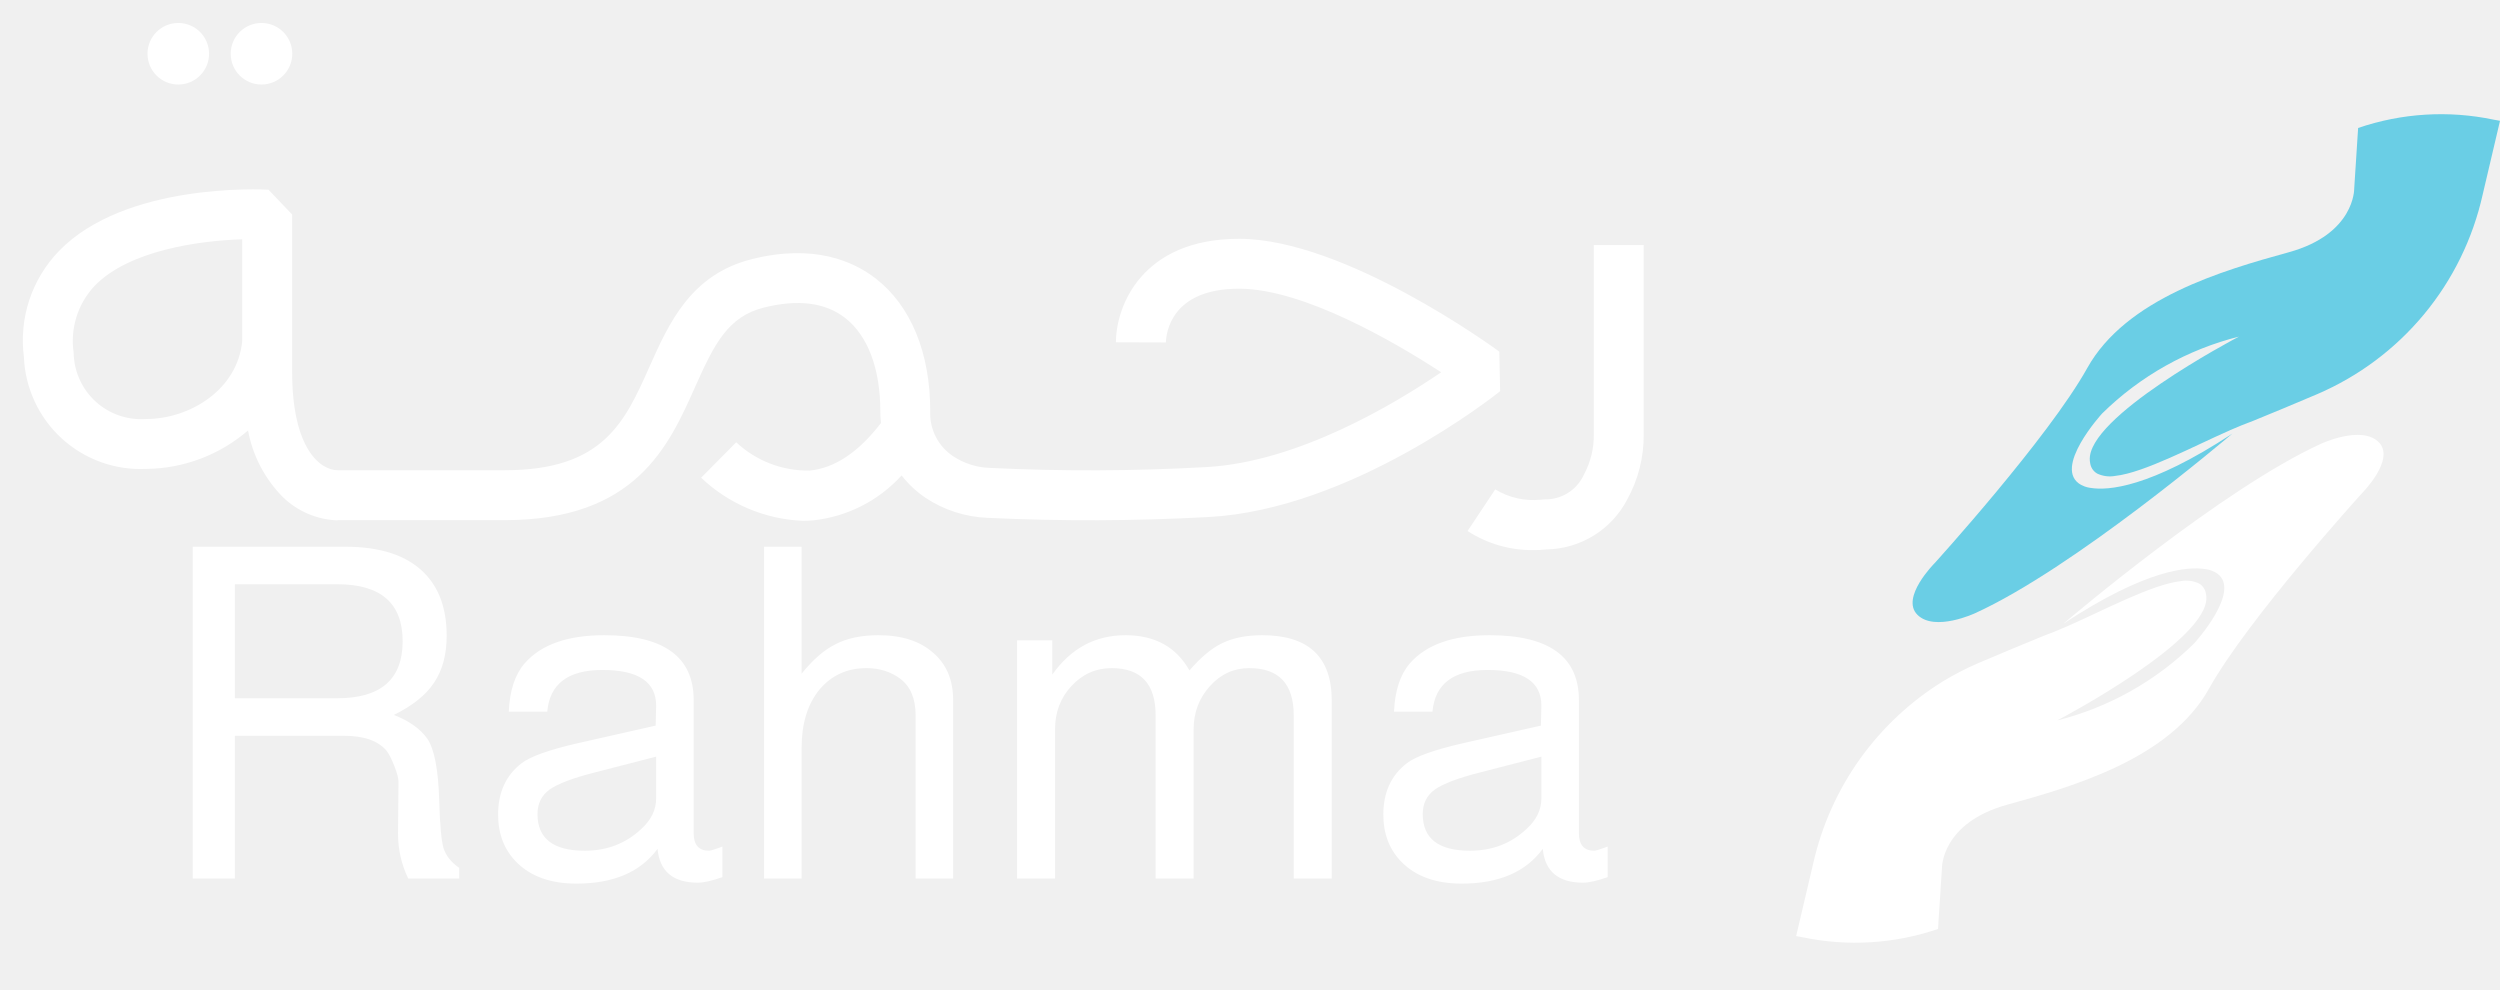
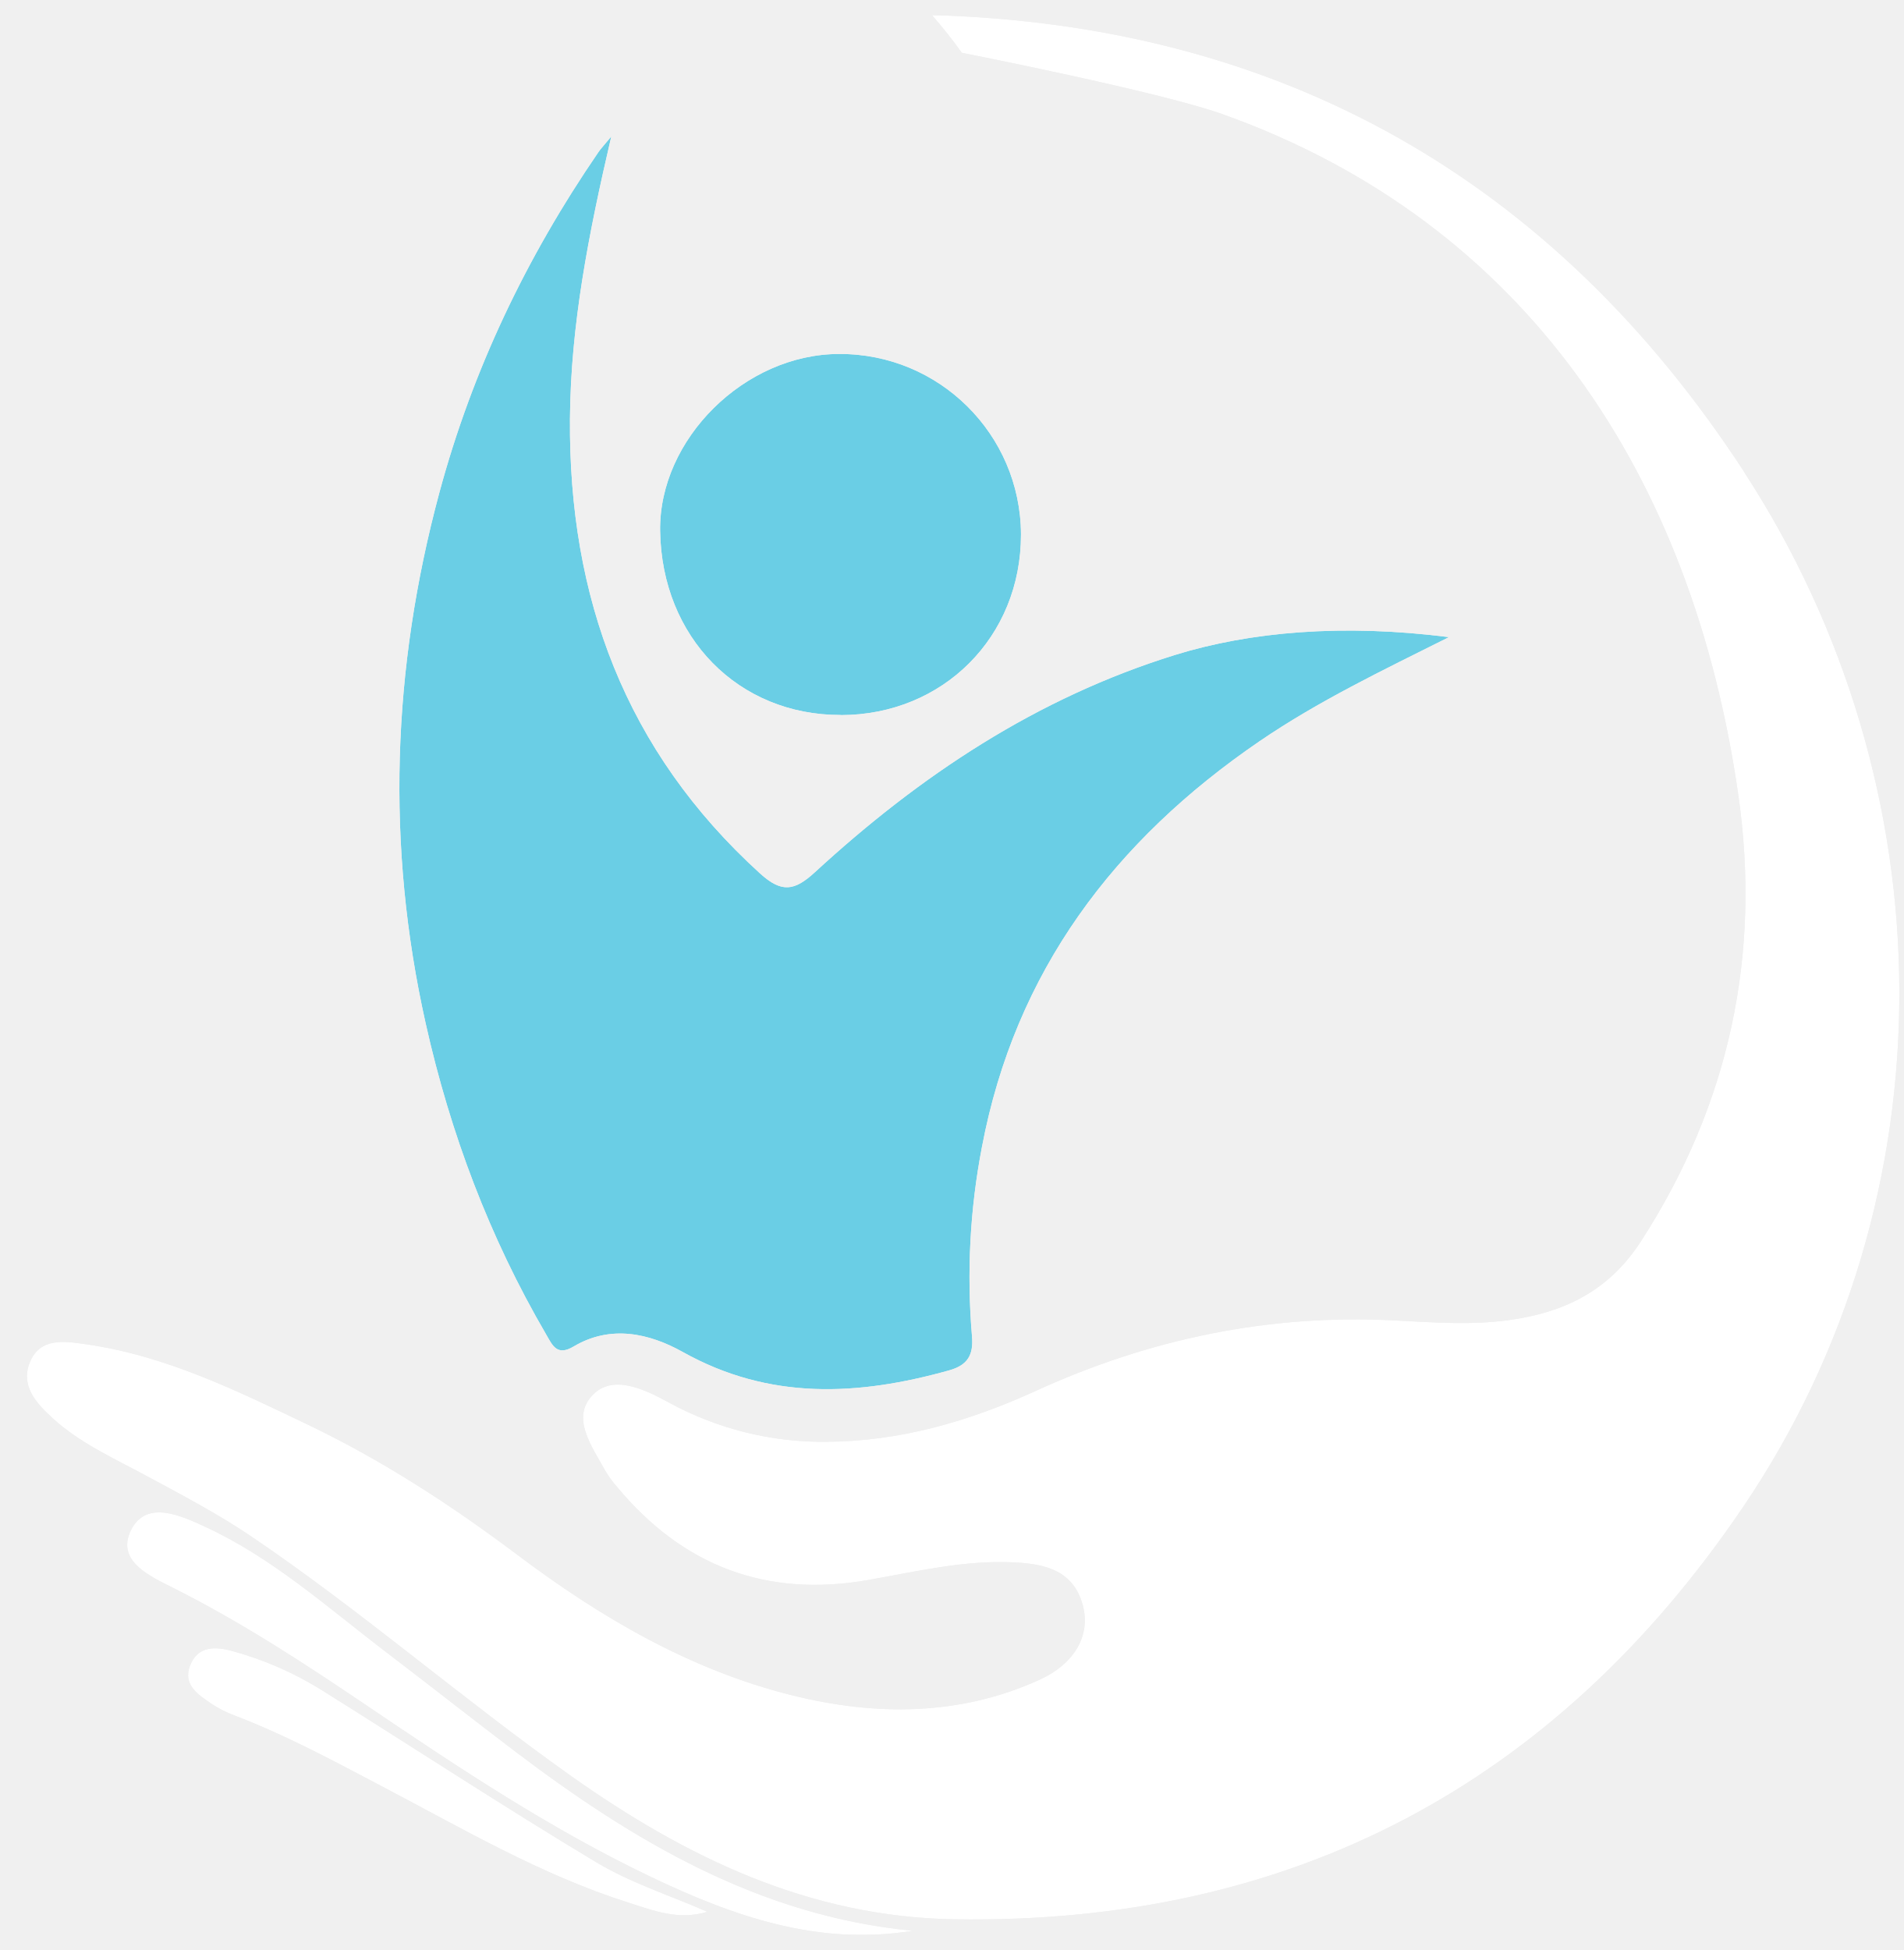
- <svg xmlns="http://www.w3.org/2000/svg" width="96" height="38" viewBox="0 0 96 38" fill="none">
-   <path d="M9.02 28.254V33.735H7.4V20.994H13.255C14.607 20.994 15.616 21.326 16.28 21.99C16.862 22.571 17.152 23.378 17.152 24.41C17.152 25.134 16.992 25.733 16.672 26.208C16.363 26.682 15.847 27.098 15.123 27.453C15.705 27.679 16.132 27.981 16.405 28.361C16.678 28.753 16.832 29.553 16.867 30.763C16.891 31.653 16.945 32.252 17.028 32.561C17.123 32.857 17.324 33.112 17.633 33.326V33.735H15.675C15.414 33.19 15.284 32.614 15.284 32.009L15.302 30.016C15.302 29.886 15.248 29.684 15.141 29.411C15.034 29.138 14.934 28.942 14.839 28.824C14.518 28.444 13.973 28.254 13.201 28.254H9.02ZM9.02 26.813H12.952C14.625 26.813 15.462 26.083 15.462 24.624C15.462 23.165 14.625 22.435 12.952 22.435H9.02V26.813ZM27.741 32.507V33.682C27.337 33.824 27.023 33.895 26.797 33.895C25.848 33.895 25.332 33.462 25.249 32.596C24.597 33.486 23.558 33.931 22.135 33.931C21.15 33.931 20.385 33.658 19.839 33.112C19.365 32.638 19.127 32.027 19.127 31.279C19.127 30.425 19.43 29.767 20.035 29.304C20.379 29.043 21.097 28.788 22.188 28.539L25.178 27.863L25.196 27.098C25.196 26.184 24.508 25.727 23.131 25.727C21.814 25.727 21.109 26.261 21.014 27.329H19.537C19.572 26.522 19.774 25.905 20.142 25.478C20.77 24.754 21.791 24.392 23.203 24.392C25.492 24.392 26.637 25.223 26.637 26.884V31.991C26.637 32.442 26.833 32.668 27.224 32.668C27.272 32.668 27.396 32.632 27.598 32.561C27.669 32.537 27.717 32.519 27.741 32.507ZM25.196 29.055L22.847 29.66C22.004 29.874 21.423 30.093 21.103 30.319C20.794 30.544 20.64 30.858 20.64 31.262C20.64 32.199 21.245 32.668 22.455 32.668C23.309 32.668 24.033 32.389 24.626 31.831C25.006 31.487 25.196 31.096 25.196 30.657V29.055ZM29.34 20.994H30.782V25.869C31.221 25.324 31.66 24.944 32.099 24.731C32.538 24.505 33.084 24.392 33.736 24.392C34.626 24.392 35.326 24.618 35.836 25.069C36.346 25.508 36.601 26.113 36.601 26.884V33.735H35.16V27.471C35.16 26.831 34.964 26.362 34.572 26.065C34.205 25.792 33.772 25.656 33.273 25.656C32.526 25.656 31.921 25.935 31.458 26.492C31.007 27.05 30.782 27.791 30.782 28.717V33.735H29.34V20.994ZM39.055 24.588H40.408V25.905C41.12 24.897 42.057 24.392 43.219 24.392C44.346 24.392 45.165 24.843 45.675 25.745C46.114 25.235 46.535 24.885 46.939 24.695C47.354 24.493 47.864 24.392 48.469 24.392C50.249 24.392 51.139 25.229 51.139 26.902V33.735H49.679V27.471C49.679 26.261 49.11 25.656 47.971 25.656C47.378 25.656 46.873 25.887 46.458 26.35C46.043 26.813 45.835 27.364 45.835 28.005V33.735H44.376V27.471C44.376 26.261 43.813 25.656 42.685 25.656C42.081 25.656 41.564 25.887 41.137 26.35C40.722 26.801 40.514 27.352 40.514 28.005V33.735H39.055V24.588ZM61.734 32.507V33.682C61.33 33.824 61.016 33.895 60.79 33.895C59.841 33.895 59.325 33.462 59.242 32.596C58.59 33.486 57.551 33.931 56.128 33.931C55.143 33.931 54.378 33.658 53.832 33.112C53.358 32.638 53.12 32.027 53.12 31.279C53.12 30.425 53.423 29.767 54.028 29.304C54.372 29.043 55.09 28.788 56.181 28.539L59.171 27.863L59.189 27.098C59.189 26.184 58.501 25.727 57.124 25.727C55.807 25.727 55.102 26.261 55.007 27.329H53.53C53.565 26.522 53.767 25.905 54.135 25.478C54.764 24.754 55.784 24.392 57.196 24.392C59.485 24.392 60.63 25.223 60.63 26.884V31.991C60.63 32.442 60.826 32.668 61.218 32.668C61.265 32.668 61.389 32.632 61.591 32.561C61.662 32.537 61.71 32.519 61.734 32.507ZM59.189 29.055L56.84 29.66C55.997 29.874 55.416 30.093 55.096 30.319C54.787 30.544 54.633 30.858 54.633 31.262C54.633 32.199 55.238 32.668 56.448 32.668C57.302 32.668 58.026 32.389 58.619 31.831C58.999 31.487 59.189 31.096 59.189 30.657V29.055Z" fill="white" />
-   <path d="M58.874 21.124C57.981 21.132 57.104 20.877 56.354 20.391L57.417 18.793C57.942 19.113 58.557 19.251 59.169 19.188L59.314 19.176C59.63 19.183 59.94 19.097 60.207 18.93C60.475 18.762 60.687 18.52 60.818 18.233C61.081 17.75 61.213 17.207 61.202 16.657V9.411H63.118V16.662C63.129 17.547 62.909 18.419 62.479 19.192C62.182 19.759 61.737 20.234 61.192 20.57C60.647 20.905 60.022 21.087 59.383 21.098C59.214 21.117 59.044 21.126 58.874 21.124Z" fill="white" />
-   <path d="M57.573 13.502C57.331 13.323 51.618 9.17 47.58 9.17C43.842 9.17 42.852 11.764 42.852 13.144L44.769 13.15C44.782 12.805 44.954 11.086 47.58 11.086C50.059 11.086 53.574 13.15 55.343 14.294C53.561 15.508 49.842 17.744 46.322 17.936C43.557 18.091 40.787 18.102 38.022 17.968C37.524 17.954 37.04 17.803 36.622 17.534C36.332 17.346 36.095 17.086 35.937 16.779C35.779 16.471 35.705 16.128 35.721 15.783C35.721 13.553 34.98 11.751 33.638 10.703C32.776 10.032 31.255 9.355 28.878 9.949C26.52 10.537 25.683 12.422 24.942 14.077C23.99 16.217 23.166 18.057 19.377 18.057H12.968C12.317 18.057 11.218 17.259 11.218 14.275V8.237L10.31 7.285C10.087 7.272 4.809 7.004 2.26 9.643C1.745 10.177 1.357 10.82 1.124 11.524C0.892 12.229 0.822 12.977 0.918 13.713C0.942 14.303 1.083 14.883 1.332 15.419C1.581 15.955 1.934 16.436 2.369 16.835C2.805 17.234 3.316 17.543 3.872 17.744C4.427 17.945 5.017 18.034 5.608 18.006H5.627C7.059 17.989 8.44 17.466 9.524 16.53C9.703 17.494 10.165 18.382 10.854 19.08C11.414 19.628 12.159 19.95 12.943 19.981C12.96 19.98 12.977 19.978 12.994 19.974H19.377C24.412 19.974 25.677 17.137 26.693 14.856C27.434 13.195 27.958 12.154 29.338 11.809C30.648 11.483 31.696 11.617 32.456 12.211C33.325 12.888 33.804 14.16 33.804 15.783C33.803 15.937 33.812 16.09 33.83 16.243C32.967 17.367 32.047 17.981 31.083 18.07C30.04 18.086 29.032 17.697 28.271 16.984L26.923 18.345C27.982 19.35 29.369 19.938 30.827 20C30.961 20 31.095 19.993 31.236 19.981C32.538 19.839 33.742 19.225 34.622 18.256C34.881 18.59 35.192 18.881 35.542 19.118C36.25 19.586 37.072 19.851 37.919 19.885C40.753 20.019 43.591 20.008 46.424 19.853C51.874 19.559 57.375 15.208 57.605 15.022L57.573 13.502ZM9.301 13.099C9.122 14.965 7.295 16.083 5.621 16.09H5.608C5.255 16.115 4.902 16.069 4.568 15.953C4.234 15.837 3.928 15.654 3.667 15.415C3.407 15.176 3.198 14.887 3.054 14.564C2.91 14.242 2.833 13.893 2.828 13.54C2.76 13.08 2.798 12.61 2.937 12.167C3.076 11.723 3.315 11.316 3.633 10.978C4.95 9.611 7.659 9.24 9.301 9.189V13.099Z" fill="white" />
-   <path d="M81.776 22.86C81.773 22.826 81.767 22.792 81.76 22.759C81.769 22.792 81.774 22.826 81.776 22.86Z" fill="white" />
-   <path d="M81.776 22.86C81.773 22.826 81.767 22.792 81.76 22.759C81.769 22.792 81.774 22.826 81.776 22.86Z" fill="white" />
-   <path d="M90.68 18.962C90.68 18.962 86.314 23.771 84.824 26.447C83.334 29.124 79.626 30.198 77.085 30.898C74.543 31.598 74.571 33.333 74.571 33.333L74.42 35.672C72.747 36.244 70.95 36.354 69.22 35.991L68.972 35.945L69.638 33.11C69.966 31.68 70.575 30.328 71.429 29.135C72.284 27.942 73.367 26.93 74.616 26.159C75.055 25.893 75.512 25.658 75.983 25.456C76.859 25.083 77.689 24.737 78.458 24.423C78.722 24.328 79.02 24.206 79.34 24.067H79.344C80.739 23.455 82.643 22.436 83.743 22.315C83.981 22.271 84.227 22.303 84.445 22.407C84.514 22.448 84.573 22.504 84.618 22.57C84.663 22.636 84.694 22.712 84.707 22.791C84.715 22.824 84.721 22.858 84.723 22.893V22.911C84.851 24.565 79.245 27.537 78.986 27.67H78.98H78.977C80.968 27.172 82.79 26.149 84.253 24.709C84.253 24.709 86.191 22.591 85.057 21.97C85.018 21.949 84.978 21.931 84.937 21.916L84.928 21.912C84.862 21.887 84.793 21.869 84.723 21.859C84.713 21.857 84.703 21.855 84.692 21.855C84.038 21.747 82.429 21.849 79.256 23.935H79.251C79.516 23.713 85.34 18.767 89.126 17.041C89.126 17.041 90.674 16.316 91.341 16.977C92.009 17.639 90.68 18.962 90.68 18.962Z" fill="white" />
-   <path d="M74.292 21.623C74.292 21.623 78.658 16.814 80.148 14.138C81.638 11.462 85.346 10.387 87.887 9.687C90.429 8.988 90.401 7.252 90.401 7.252L90.552 4.914C92.225 4.342 94.022 4.231 95.752 4.594L96 4.64L95.334 7.475C94.958 9.162 94.187 10.736 93.084 12.068C91.981 13.399 90.577 14.449 88.989 15.132C88.113 15.505 87.283 15.851 86.513 16.164C86.25 16.259 85.952 16.382 85.632 16.52L85.628 16.523C84.233 17.135 82.329 18.154 81.229 18.274C80.991 18.319 80.745 18.287 80.527 18.183C80.458 18.142 80.399 18.086 80.353 18.02C80.308 17.954 80.278 17.878 80.265 17.799C80.257 17.766 80.251 17.732 80.249 17.697V17.679C80.121 16.025 85.727 13.054 85.986 12.92H85.992H85.995C84.004 13.418 82.182 14.44 80.719 15.881C80.719 15.881 78.781 17.999 79.915 18.62C79.954 18.641 79.994 18.659 80.035 18.674L80.044 18.678C80.11 18.703 80.179 18.721 80.249 18.731L80.28 18.735C80.934 18.843 82.543 18.74 85.716 16.655L85.721 16.652C85.455 16.874 79.632 21.821 75.846 23.546C75.846 23.546 74.298 24.271 73.631 23.61C72.964 22.949 74.292 21.623 74.292 21.623Z" fill="#6ACEE5" />
-   <path d="M6.846 3.246C7.499 3.246 8.028 2.717 8.028 2.064C8.028 1.411 7.499 0.882 6.846 0.882C6.193 0.882 5.664 1.411 5.664 2.064C5.664 2.717 6.193 3.246 6.846 3.246Z" fill="white" />
-   <path d="M10.041 3.246C10.693 3.246 11.223 2.717 11.223 2.064C11.223 1.411 10.693 0.882 10.041 0.882C9.388 0.882 8.859 1.411 8.859 2.064C8.859 2.717 9.388 3.246 10.041 3.246Z" fill="white" />
+ <svg xmlns="http://www.w3.org/2000/svg" width="41" height="42" viewBox="0 0 41 42" fill="none">
+   <mask id="mask0_1534_7664" style="mask-type:luminance" maskUnits="userSpaceOnUse" x="0" y="0" width="41" height="42">
+     <path d="M0.477 0.324H41V41.365H0.477V0.324Z" fill="white" />
+   </mask>
+   <g mask="url(#mask0_1534_7664)">
+     <mask id="mask1_1534_7664" style="mask-type:luminance" maskUnits="userSpaceOnUse" x="0" y="0" width="41" height="42">
+       <path d="M37.576 10.179C33.48 3.881 27.617 0.536 20.072 0.325C20.299 0.584 20.515 0.855 20.716 1.137C20.716 1.137 24.966 1.973 26.322 2.456C32.877 4.794 36.459 10.26 37.441 17.129C37.931 20.555 37.254 23.78 35.344 26.734C34.645 27.815 33.675 28.273 32.491 28.434C31.675 28.546 30.854 28.481 30.034 28.44C27.334 28.3 24.765 28.835 22.314 29.956C20.874 30.613 19.385 31.047 17.784 31.054C16.598 31.065 15.428 30.77 14.389 30.199C13.872 29.918 13.203 29.6 12.772 30.039C12.282 30.536 12.754 31.16 13.04 31.684C13.114 31.808 13.2 31.925 13.296 32.033C14.715 33.735 16.512 34.416 18.703 34.03C19.747 33.846 20.783 33.596 21.856 33.652C22.52 33.686 23.119 33.829 23.321 34.573C23.495 35.217 23.151 35.832 22.39 36.179C20.662 36.967 18.842 36.957 17.062 36.515C14.863 35.968 12.925 34.832 11.118 33.47C9.709 32.411 8.232 31.453 6.641 30.69C5.099 29.952 3.558 29.193 1.837 28.951C1.39 28.889 0.863 28.8 0.642 29.344C0.437 29.849 0.783 30.224 1.124 30.537C1.716 31.081 2.449 31.408 3.148 31.785C3.912 32.197 4.681 32.599 5.406 33.089C7.785 34.698 9.951 36.587 12.291 38.246C14.774 40.005 17.432 41.289 20.551 41.339C27.828 41.456 33.506 38.426 37.549 32.45C42.08 25.754 41.969 16.938 37.573 10.179" fill="white" />
+     </mask>
+     <g mask="url(#mask1_1534_7664)">
+       <mask id="mask2_1534_7664" style="mask-type:luminance" maskUnits="userSpaceOnUse" x="0" y="0" width="42" height="42">
+         <path d="M41.013 0.298H0.454V41.411H41.013V0.298Z" fill="white" />
+       </mask>
+       <g mask="url(#mask2_1534_7664)">
+         <mask id="mask3_1534_7664" style="mask-type:luminance" maskUnits="userSpaceOnUse" x="0" y="0" width="41" height="42">
+           <path d="M0.477 0.324H41V41.365H0.477V0.324Z" fill="white" />
+         </mask>
+         <g mask="url(#mask3_1534_7664)">
+           <mask id="mask4_1534_7664" style="mask-type:luminance" maskUnits="userSpaceOnUse" x="0" y="0" width="41" height="42">
+             <path d="M37.576 10.179C33.48 3.881 27.617 0.535 20.072 0.325C20.299 0.584 20.515 0.855 20.716 1.137C20.716 1.137 24.966 1.973 26.322 2.456C32.877 4.794 36.459 10.259 37.441 17.128C37.931 20.555 37.254 23.78 35.344 26.734C34.645 27.815 33.675 28.273 32.491 28.434C31.675 28.546 30.854 28.481 30.034 28.44C27.334 28.3 24.765 28.835 22.314 29.955C20.874 30.613 19.385 31.047 17.784 31.054C16.598 31.065 15.428 30.77 14.389 30.199C13.872 29.918 13.203 29.599 12.772 30.039C12.282 30.536 12.754 31.16 13.04 31.683C13.114 31.808 13.2 31.925 13.296 32.033C14.715 33.735 16.512 34.416 18.703 34.03C19.747 33.846 20.783 33.596 21.856 33.652C22.52 33.686 23.119 33.829 23.321 34.573C23.495 35.217 23.151 35.832 22.39 36.179C20.662 36.967 18.842 36.957 17.062 36.515C14.863 35.968 12.925 34.832 11.118 33.47C9.709 32.411 8.232 31.453 6.641 30.69C5.099 29.952 3.558 29.193 1.837 28.951C1.39 28.889 0.863 28.8 0.642 29.344C0.437 29.849 0.783 30.224 1.124 30.537C1.716 31.081 2.449 31.408 3.148 31.785C3.912 32.197 4.681 32.599 5.406 33.088C7.785 34.698 9.951 36.586 12.291 38.246C14.774 40.005 17.432 41.289 20.551 41.338C27.828 41.456 33.506 38.425 37.549 32.45C42.08 25.754 41.969 16.938 37.573 10.179" fill="white" />
+           </mask>
+           <g mask="url(#mask4_1534_7664)">
+             <path d="M41.013 0.297H0.454V41.411H41.013V0.297Z" fill="white" />
+           </g>
+         </g>
+       </g>
+     </g>
+   </g>
+   <mask id="mask5_1534_7664" style="mask-type:luminance" maskUnits="userSpaceOnUse" x="8" y="2" width="24" height="28">
+     <path d="M8.561 2.928H31.258V29.921H8.561V2.928Z" fill="white" />
+   </mask>
+   <g mask="url(#mask5_1534_7664)">
+     <mask id="mask6_1534_7664" style="mask-type:luminance" maskUnits="userSpaceOnUse" x="8" y="2" width="24" height="28">
+       <path d="M13.167 2.936C12.673 5.053 12.293 7 12.276 9.009C12.244 12.872 13.47 16.175 16.368 18.811C16.839 19.24 17.114 19.187 17.55 18.788C19.815 16.703 22.331 15.031 25.306 14.107C26.926 13.605 28.924 13.432 31.209 13.723C29.762 14.446 28.391 15.103 27.13 15.964C23.997 18.105 21.865 20.924 21.149 24.706C20.89 26.047 20.819 27.419 20.935 28.782C20.971 29.19 20.835 29.405 20.445 29.515C18.483 30.065 16.573 30.165 14.704 29.119C13.987 28.719 13.153 28.527 12.356 29.001C11.994 29.217 11.899 28.976 11.764 28.744C10.542 26.649 9.698 24.409 9.169 22.046C8.309 18.209 8.443 14.398 9.463 10.612C10.175 7.97 11.34 5.536 12.886 3.281C12.935 3.207 12.998 3.143 13.169 2.936" fill="white" />
+     </mask>
+     <g mask="url(#mask6_1534_7664)">
+       <mask id="mask7_1534_7664" style="mask-type:luminance" maskUnits="userSpaceOnUse" x="8" y="2" width="24" height="28">
+         <path d="M31.323 2.928H8.482V29.921H31.323V2.928Z" fill="white" />
+       </mask>
+       <g mask="url(#mask7_1534_7664)">
+         <mask id="mask8_1534_7664" style="mask-type:luminance" maskUnits="userSpaceOnUse" x="8" y="2" width="24" height="28">
+           <path d="M8.561 2.928H31.218V29.921H8.561V2.928Z" fill="white" />
+         </mask>
+         <g mask="url(#mask8_1534_7664)">
+           <mask id="mask9_1534_7664" style="mask-type:luminance" maskUnits="userSpaceOnUse" x="8" y="2" width="24" height="28">
+             <path d="M13.167 2.936C12.673 5.053 12.293 7 12.276 9.009C12.244 12.872 13.47 16.175 16.368 18.811C16.839 19.24 17.114 19.187 17.55 18.788C19.815 16.703 22.331 15.031 25.306 14.107C26.926 13.605 28.924 13.432 31.209 13.723C29.762 14.446 28.391 15.103 27.13 15.964C23.997 18.105 21.865 20.924 21.149 24.706C20.89 26.047 20.819 27.419 20.935 28.782C20.971 29.19 20.835 29.405 20.445 29.515C18.483 30.065 16.573 30.165 14.704 29.119C13.987 28.719 13.153 28.527 12.356 29.001C11.994 29.217 11.899 28.976 11.764 28.744C10.542 26.649 9.698 24.409 9.169 22.046C8.309 18.209 8.443 14.398 9.463 10.611C10.175 7.969 11.34 5.536 12.886 3.281C12.935 3.207 12.998 3.143 13.169 2.936" fill="white" />
+           </mask>
+           <g mask="url(#mask9_1534_7664)">
+             <path d="M31.323 2.928H8.482V29.921H31.323V2.928Z" fill="#6ACEE5" />
+           </g>
+         </g>
+       </g>
+     </g>
+   </g>
+   <mask id="mask10_1534_7664" style="mask-type:luminance" maskUnits="userSpaceOnUse" x="14" y="7" width="9" height="9">
+     <path d="M14.158 7.579H22.034V15.455H14.158V7.579Z" fill="white" />
+   </mask>
+   <g mask="url(#mask10_1534_7664)">
+     <mask id="mask11_1534_7664" style="mask-type:luminance" maskUnits="userSpaceOnUse" x="14" y="7" width="8" height="9">
+       <path d="M18.109 15.4C15.9 15.405 14.253 13.727 14.218 11.437C14.188 9.458 16.043 7.624 18.074 7.624C20.226 7.614 21.979 9.351 21.99 11.504V11.515C21.992 13.716 20.313 15.399 18.109 15.402" fill="white" />
+     </mask>
+     <g mask="url(#mask11_1534_7664)">
+       <mask id="mask12_1534_7664" style="mask-type:luminance" maskUnits="userSpaceOnUse" x="14" y="7" width="9" height="9">
+         <path d="M22.049 7.496H14.158V15.525H22.049V7.496Z" fill="white" />
+       </mask>
+       <g mask="url(#mask12_1534_7664)">
+         <mask id="mask13_1534_7664" style="mask-type:luminance" maskUnits="userSpaceOnUse" x="14" y="7" width="9" height="9">
+           <path d="M14.183 7.601H22.02V15.405H14.183V7.601Z" fill="white" />
+         </mask>
+         <g mask="url(#mask13_1534_7664)">
+           <mask id="mask14_1534_7664" style="mask-type:luminance" maskUnits="userSpaceOnUse" x="14" y="7" width="8" height="9">
+             <path d="M18.109 15.4C15.9 15.405 14.253 13.727 14.218 11.437C14.188 9.458 16.043 7.624 18.074 7.624C20.226 7.614 21.979 9.351 21.99 11.504V11.515C21.992 13.717 20.313 15.399 18.109 15.403" fill="white" />
+           </mask>
+           <g mask="url(#mask14_1534_7664)">
+             <path d="M22.049 7.496H14.158V15.525H22.049V7.496Z" fill="#6ACEE5" />
+           </g>
+         </g>
+       </g>
+     </g>
+   </g>
+   <mask id="mask15_1534_7664" style="mask-type:luminance" maskUnits="userSpaceOnUse" x="2" y="32" width="18" height="10">
+     <path d="M2.668 32.556H19.695V41.676H2.668V32.556Z" fill="white" />
+   </mask>
+   <g mask="url(#mask15_1534_7664)">
+     <mask id="mask16_1534_7664" style="mask-type:luminance" maskUnits="userSpaceOnUse" x="2" y="32" width="18" height="10">
+       <path d="M19.653 41.586C17.619 41.919 15.789 41.271 14.014 40.423C11.855 39.392 9.87 38.07 7.894 36.732C6.549 35.822 5.19 34.934 3.734 34.203C3.228 33.949 2.493 33.622 2.821 32.958C3.151 32.288 3.916 32.653 4.416 32.883C5.873 33.553 7.065 34.631 8.329 35.594C9.249 36.294 10.157 37.011 11.079 37.711C13.64 39.653 16.35 41.266 19.656 41.586" fill="white" />
+     </mask>
+     <g mask="url(#mask16_1534_7664)">
+       <mask id="mask17_1534_7664" style="mask-type:luminance" maskUnits="userSpaceOnUse" x="2" y="32" width="18" height="10">
+         <path d="M19.695 32.551H2.668V41.688H19.695V32.551Z" fill="white" />
+       </mask>
+       <g mask="url(#mask17_1534_7664)">
+         <mask id="mask18_1534_7664" style="mask-type:luminance" maskUnits="userSpaceOnUse" x="2" y="32" width="18" height="10">
+           <path d="M2.668 32.556H19.662V41.676H2.668V32.556Z" fill="white" />
+         </mask>
+         <g mask="url(#mask18_1534_7664)">
+           <mask id="mask19_1534_7664" style="mask-type:luminance" maskUnits="userSpaceOnUse" x="2" y="32" width="18" height="10">
+             <path d="M19.653 41.586C17.619 41.919 15.789 41.271 14.014 40.423C11.855 39.392 9.87 38.07 7.894 36.732C6.549 35.822 5.19 34.935 3.734 34.203C3.228 33.949 2.493 33.622 2.821 32.958C3.151 32.288 3.916 32.653 4.416 32.883C5.873 33.554 7.065 34.631 8.329 35.594C9.249 36.294 10.157 37.011 11.079 37.711C13.64 39.653 16.35 41.266 19.656 41.586" fill="white" />
+           </mask>
+           <g mask="url(#mask19_1534_7664)">
+             <path d="M19.695 32.552H2.668V41.688H19.695V32.552Z" fill="white" />
+           </g>
+         </g>
+       </g>
+     </g>
+   </g>
+   <mask id="mask20_1534_7664" style="mask-type:luminance" maskUnits="userSpaceOnUse" x="4" y="35" width="12" height="7">
+     <path d="M4.001 35.459H15.266V41.261H4.001V35.459Z" fill="white" />
+   </mask>
+   <g mask="url(#mask20_1534_7664)">
+     <mask id="mask21_1534_7664" style="mask-type:luminance" maskUnits="userSpaceOnUse" x="4" y="35" width="12" height="7">
+       <path d="M15.236 41.177C14.609 41.367 14.07 41.15 13.533 40.979C11.661 40.385 9.973 39.393 8.246 38.486C7.202 37.937 6.164 37.374 5.058 36.952C4.877 36.885 4.704 36.797 4.544 36.69C4.266 36.498 3.94 36.291 4.089 35.885C4.25 35.446 4.641 35.459 5.005 35.561C5.678 35.745 6.32 36.025 6.913 36.392C8.891 37.63 10.842 38.91 12.842 40.11C13.586 40.556 14.435 40.827 15.236 41.177Z" fill="white" />
+     </mask>
+     <g mask="url(#mask21_1534_7664)">
+       <mask id="mask22_1534_7664" style="mask-type:luminance" maskUnits="userSpaceOnUse" x="3" y="35" width="13" height="7">
+         <path d="M15.266 35.458H3.915V41.272H15.266V35.458Z" fill="white" />
+       </mask>
+       <g mask="url(#mask22_1534_7664)">
+         <mask id="mask23_1534_7664" style="mask-type:luminance" maskUnits="userSpaceOnUse" x="4" y="35" width="12" height="7">
+           <path d="M4.001 35.458H15.246V41.261H4.001V35.458Z" fill="white" />
+         </mask>
+         <g mask="url(#mask23_1534_7664)">
+           <mask id="mask24_1534_7664" style="mask-type:luminance" maskUnits="userSpaceOnUse" x="4" y="35" width="12" height="7">
+             <path d="M15.236 41.177C14.609 41.367 14.07 41.15 13.533 40.979C11.661 40.385 9.973 39.393 8.246 38.485C7.202 37.937 6.164 37.374 5.058 36.952C4.877 36.885 4.704 36.797 4.544 36.69C4.266 36.498 3.94 36.291 4.089 35.885C4.25 35.446 4.641 35.459 5.005 35.561C5.678 35.745 6.32 36.025 6.913 36.392C8.891 37.629 10.842 38.91 12.842 40.11C13.586 40.556 14.435 40.827 15.236 41.177Z" fill="white" />
+           </mask>
+           <g mask="url(#mask24_1534_7664)">
+             <path d="M15.266 35.458H3.915V41.272H15.266V35.458Z" fill="white" />
+           </g>
+         </g>
+       </g>
+     </g>
+   </g>
</svg>
